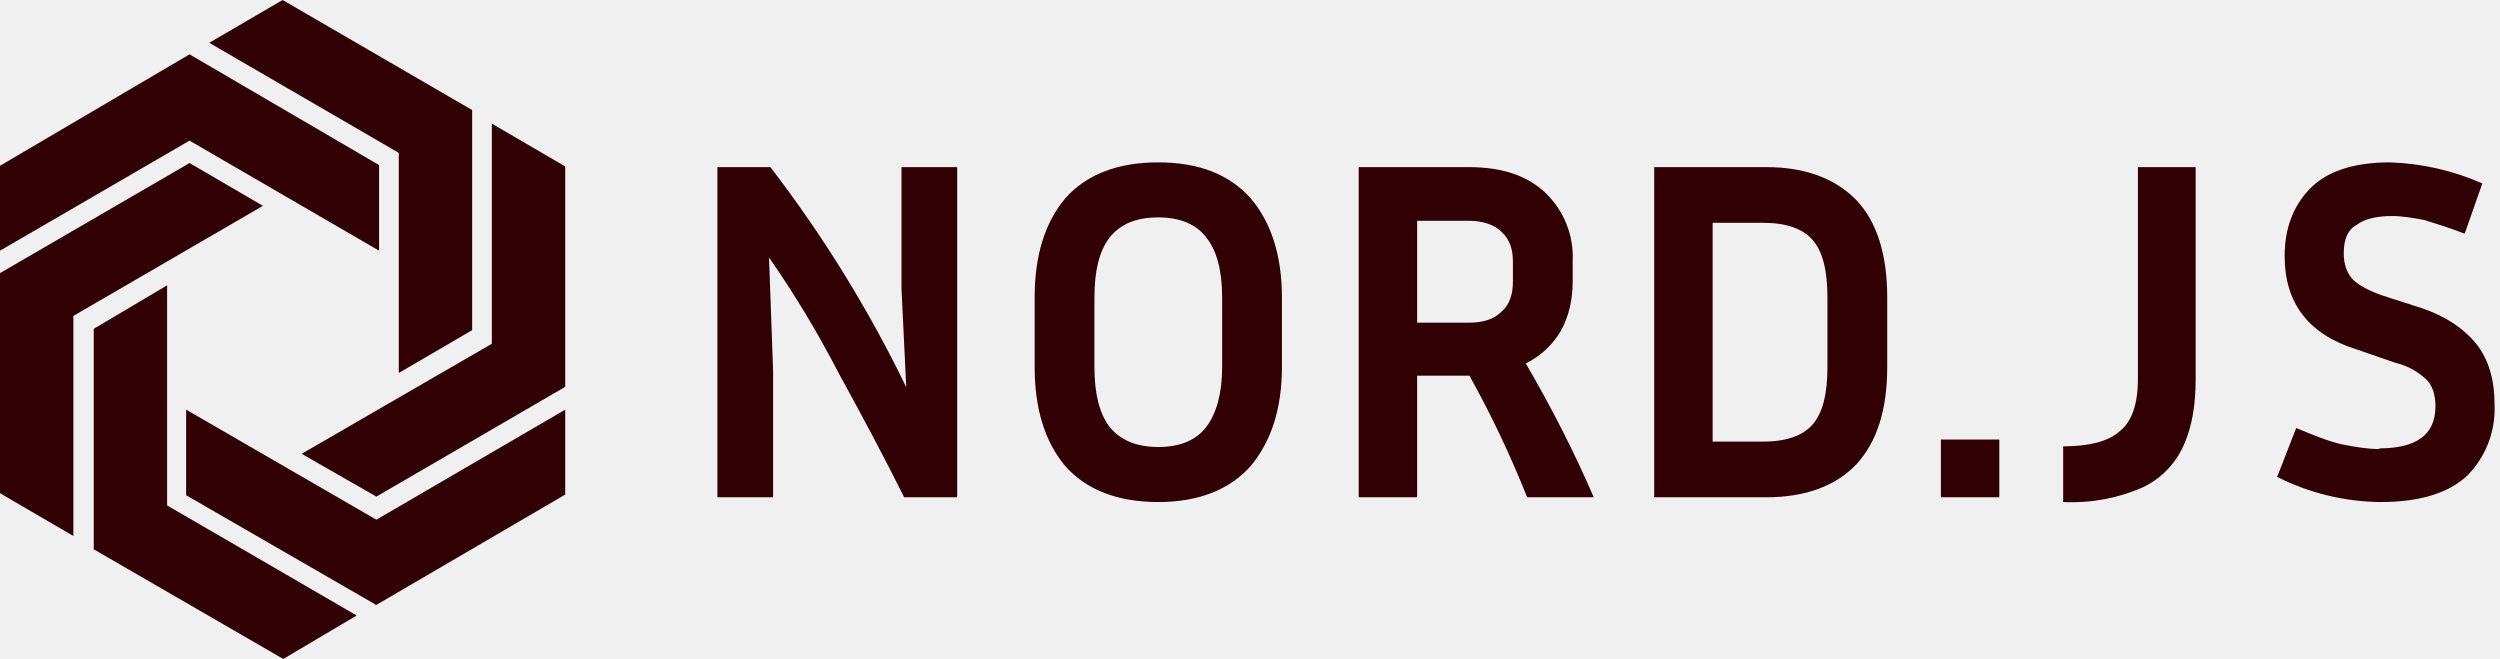
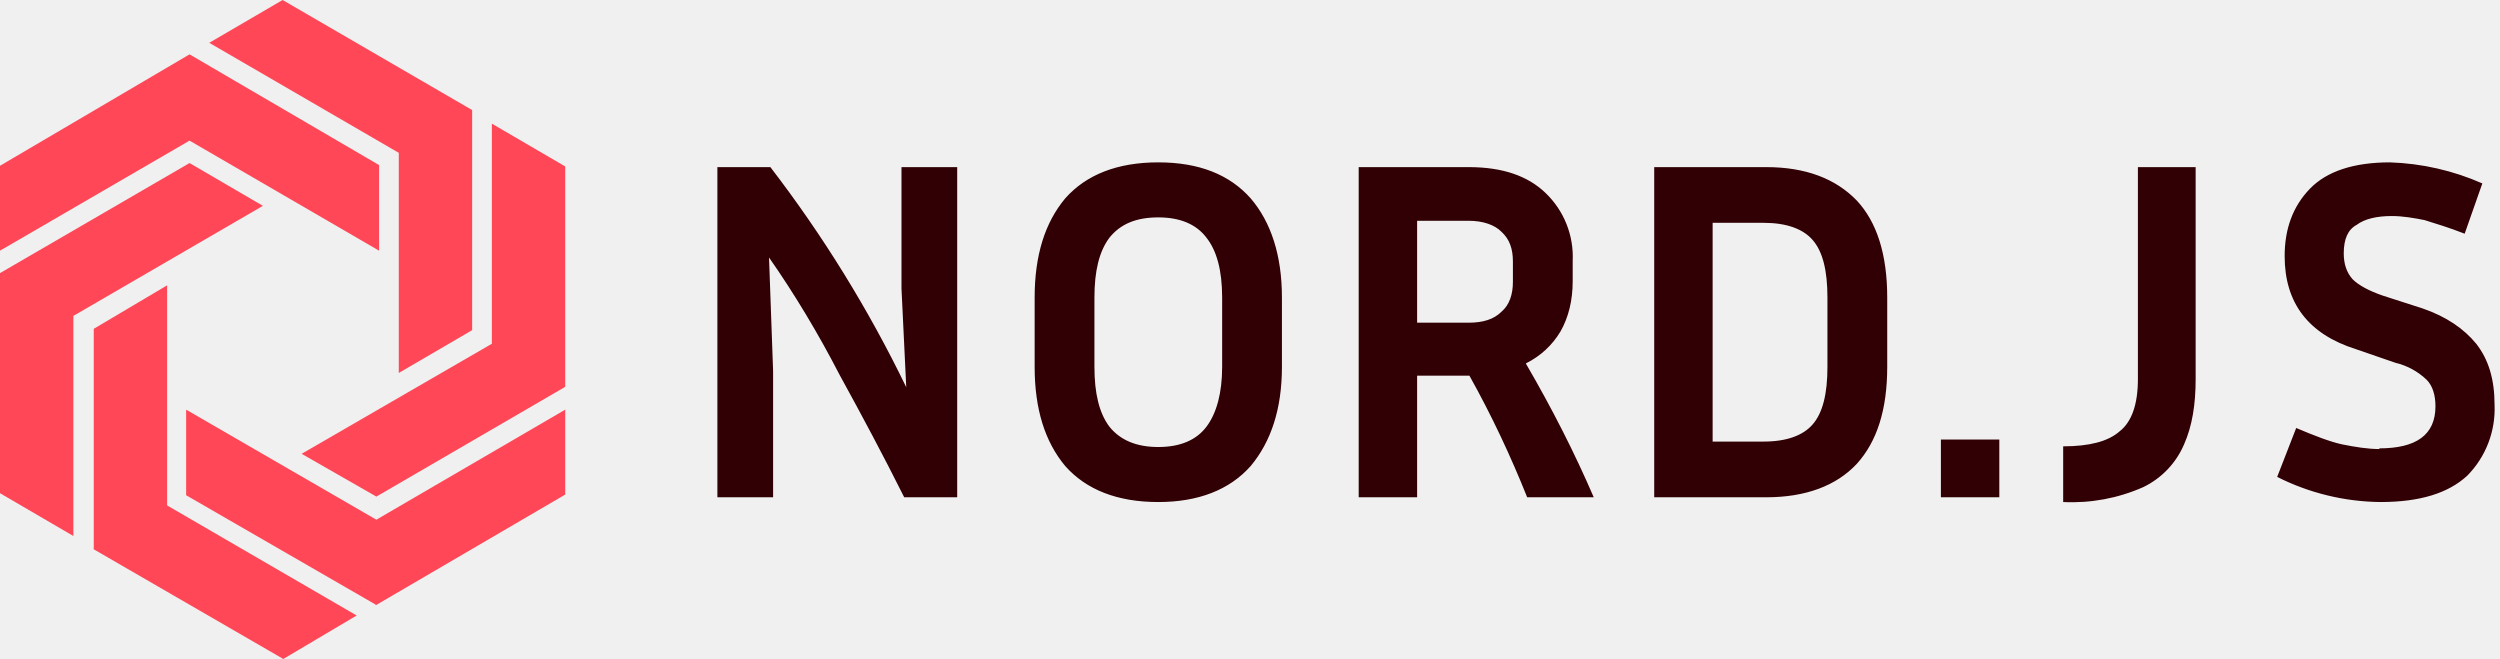
<svg xmlns="http://www.w3.org/2000/svg" width="368" height="97" viewBox="0 0 368 97" fill="none">
  <style>
- 		path { fill: #300004; }
- 		@media (prefers-color-scheme: dark) { path { fill: #ffffff; } }
+ 		path[fill="currentColor"] { fill: #300004; }
+ 		@media (prefers-color-scheme: dark) { path[fill="currentColor"] { fill: #ffffff; } }
	</style>
  <path d="M27.9 8 0 24.4v12.5l27.9-16.2 27.9 16.2V24.3L27.9 8ZM55.3 89 27.4 72.9V60.3l28 16.2 27.8-16.2v12.5L55.3 89.1Z" fill="#FF4757" />
  <path d="M0 40.2 27.9 24l10.8 6.3-27.9 16.2v32.4L0 72.6V40.2ZM69.5 16.2 41.6 0 30.8 6.3l27.9 16.2v32.4l10.8-6.3V16.2Z" fill="#FF4757" />
  <path d="M13.8 80.8V48.4L24.6 42v32.4l27.9 16.2L41.7 97l-28-16.2ZM83.2 56.9V24.5l-10.8-6.3v32.4l-28 16.2 11 6.3L83.1 57Z" fill="#FF4757" />
  <path d="M105.6 73.2V24.6h7.8a186.9 186.9 0 0 1 20 32.4l-.7-14.5V24.6h8.2v48.6h-7.8c-3-6-6.2-12-9.5-18-3.2-6.2-6.7-12-10.4-17.3l.6 16.7v18.6h-8.2ZM188.7 43.8V54c0 6.2-1.6 11-4.6 14.6-3.1 3.5-7.7 5.3-13.6 5.3-6 0-10.6-1.8-13.7-5.3-3-3.6-4.5-8.4-4.5-14.6V43.8c0-6.2 1.5-11 4.5-14.6 3.1-3.5 7.7-5.3 13.7-5.3 6 0 10.5 1.8 13.6 5.3 3 3.5 4.6 8.4 4.6 14.6Zm-8.8 0c0-4-.8-6.9-2.3-8.8-1.5-2-3.9-3-7.1-3-3.3 0-5.6 1-7.2 3-1.5 2-2.2 4.9-2.2 8.8V54c0 3.9.7 6.8 2.2 8.8 1.6 2 4 3 7.2 3s5.6-1 7.1-3 2.3-5 2.3-8.8V43.8ZM208.6 55.3v17.9H200V24.6h16.2c5 0 8.7 1.3 11.3 3.8a13 13 0 0 1 4 10v3c0 2.8-.6 5.3-1.8 7.4-1.2 2-2.9 3.6-5.1 4.7 3.9 6.7 7.2 13.2 10 19.7h-9.8c-2.4-6-5.2-12-8.5-17.9h-7.7Zm7.6-22.8h-7.6v15h7.6c2.1 0 3.7-.5 4.8-1.6 1.2-1 1.7-2.6 1.7-4.4v-3c0-1.9-.5-3.3-1.7-4.4-1-1-2.7-1.6-4.8-1.6ZM243.5 73.2V24.6H260c5.8 0 10.2 1.7 13.3 4.9 3 3.2 4.5 8 4.5 14.3V54c0 6.3-1.5 11-4.5 14.3-3 3.2-7.5 4.9-13.3 4.9h-16.5Zm16.1-40.4h-7.5V65h7.5c3.4 0 5.8-.9 7.2-2.5 1.5-1.7 2.2-4.5 2.2-8.5V43.8c0-4-.7-6.8-2.2-8.5-1.4-1.6-3.8-2.5-7.2-2.5ZM294.3 73.2h-8.6v-8.5h8.6v8.5ZM303.7 73.9v-8.2c3.8 0 6.6-.7 8.3-2.2 1.8-1.4 2.7-4 2.7-7.7V24.6h8.5v31.2c0 3.7-.5 6.9-1.7 9.6a12.4 12.4 0 0 1-6 6.3 26 26 0 0 1-11.8 2.2ZM350.2 66c5.5 0 8.3-2 8.3-6.2 0-1.6-.4-3-1.3-3.9a10 10 0 0 0-4.6-2.5l-5.8-2c-7-2.2-10.5-6.8-10.5-13.7 0-4 1.2-7.3 3.7-9.9 2.5-2.6 6.5-3.9 11.8-3.9a36.7 36.7 0 0 1 13.6 3.1l-2.6 7.4c-2.3-.9-4.3-1.5-5.9-2-1.5-.3-3.2-.6-4.8-.6-2.2 0-4 .4-5.2 1.3-1.3.7-1.9 2.1-1.9 4.2 0 1.5.4 2.8 1.3 3.8.9.9 2.4 1.7 4.4 2.4l5.9 1.9c3.5 1.2 6.1 3 7.9 5.2 1.8 2.3 2.7 5.2 2.7 9a14 14 0 0 1-4 10.4c-2.8 2.6-7 3.9-12.8 3.9a34.5 34.5 0 0 1-15.2-3.7L338 63c2.6 1.1 4.9 2 6.7 2.4 2 .4 3.8.7 5.6.7Z" fill="currentColor" />
</svg>
